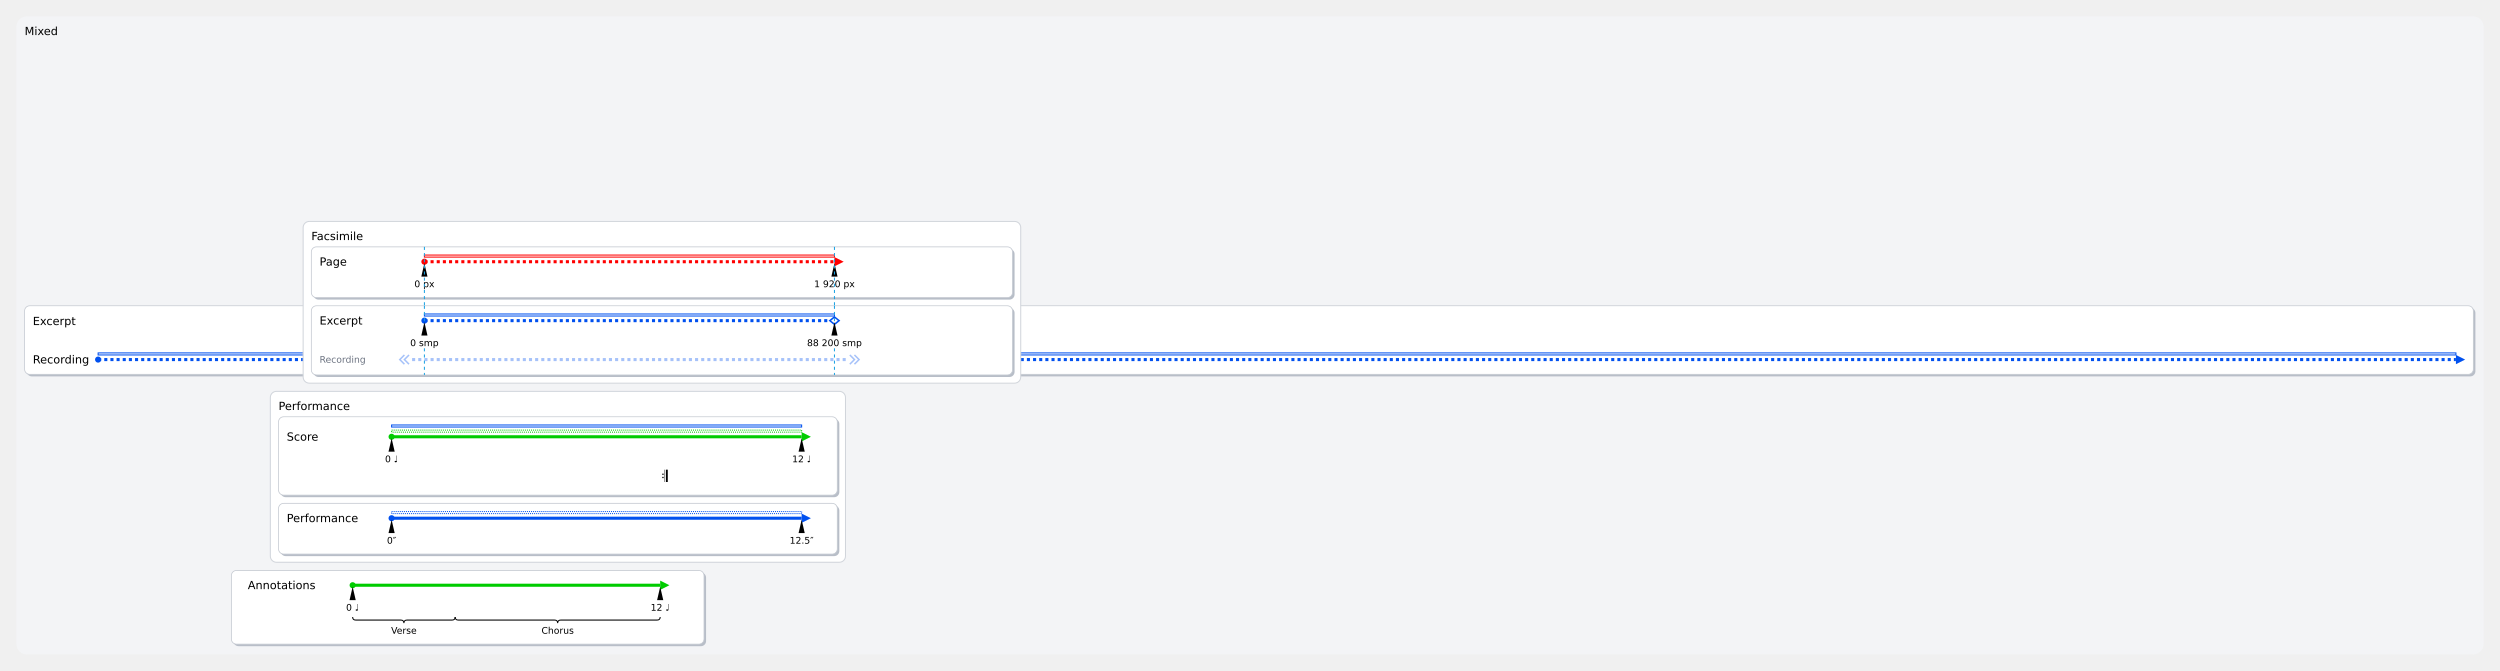
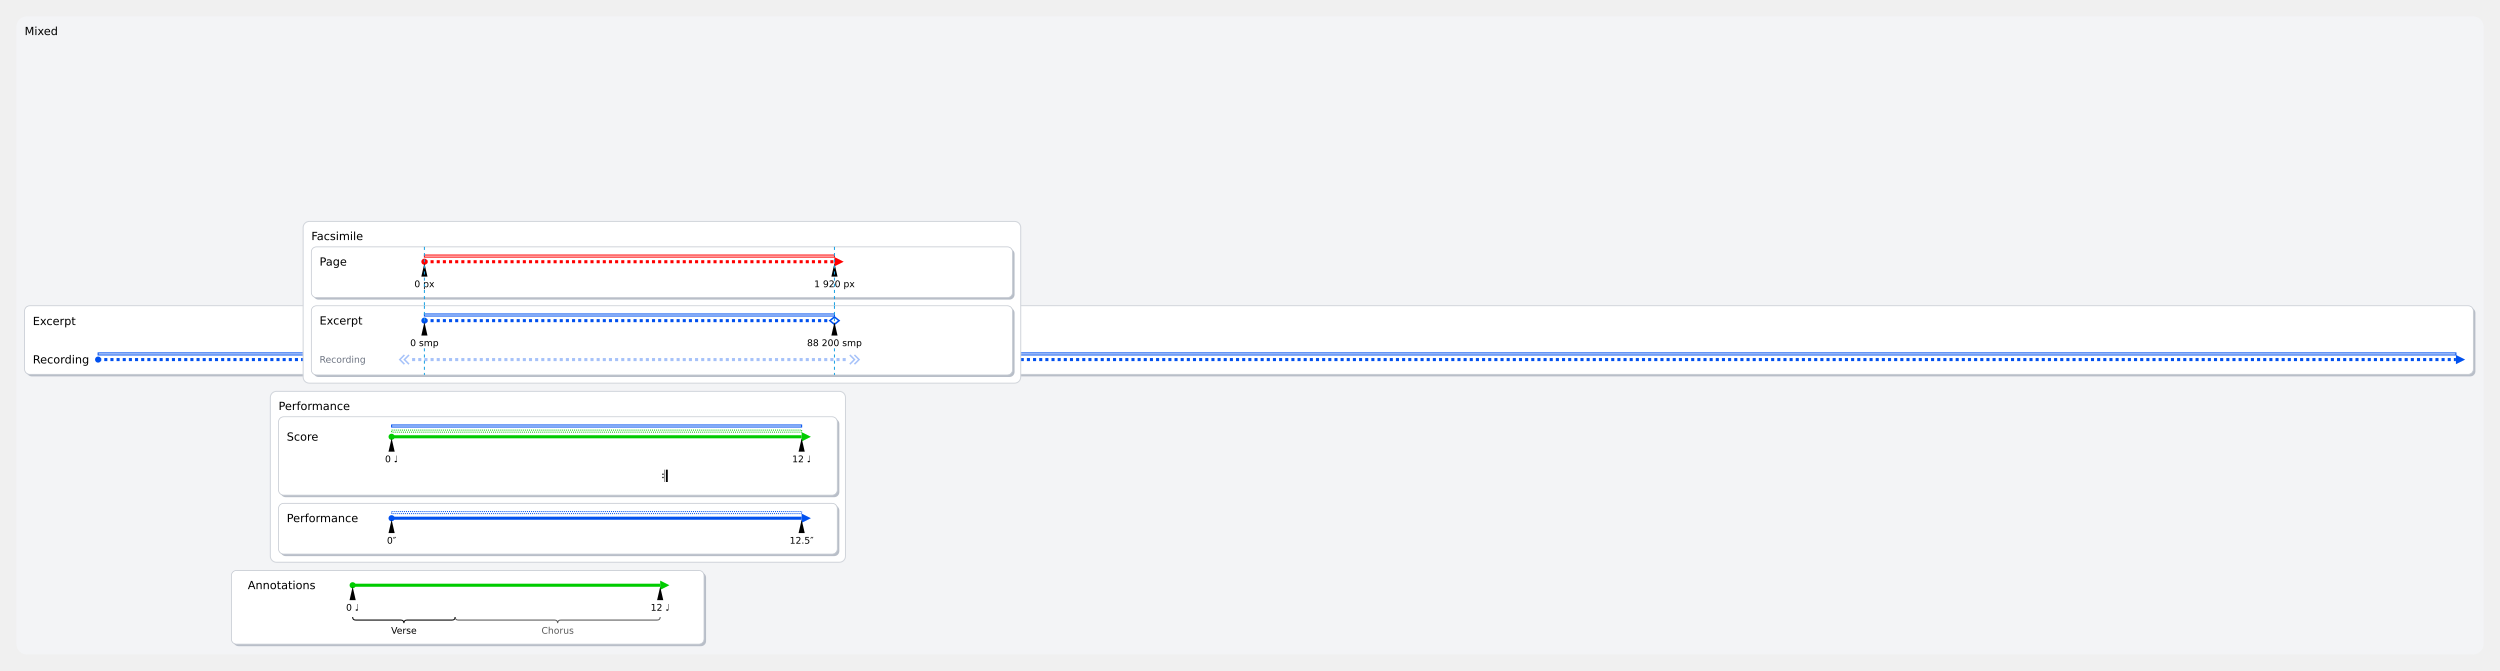
<svg xmlns="http://www.w3.org/2000/svg" width="2438.704" height="654.34" viewBox="0 0 2438.704 654.34" font-family="DejaVu Sans, Noto Music" text-rendering="geometricPrecision" style="font-kerning:none;font-variant-ligatures:none">
  <g transform="translate(16 16)">
    <rect x="0" y="0" width="2406.704" height="622.34" rx="10" fill="#F3F4F6" />
    <text data-part="name" x="8" y="18.21" text-anchor="start" font-size="11" fill="#000000">Mixed</text>
    <rect data-id="recording" data-part="card" x="10" y="284.281" width="2388.704" height="66.879" rx="5" fill="#B8BEC8" />
    <rect data-id="recording" data-part="card" x="8" y="282.281" width="2388.704" height="66.879" rx="5" fill="#FFFFFF" stroke="#C4C9D1" stroke-width="0.75" />
    <polygon data-id="cmap_5" points="79.704,328.258 2379.704,328.258 2379.704,330.258 79.704,330.258" fill="none" stroke="#0050EF" stroke-width="1" />
    <polygon data-id="cmap_6" points="397.995,290.781 797.995,290.781 797.995,292.781 397.995,292.781" fill="none" stroke="#0050EF" stroke-width="1" />
    <line data-id="recording" x1="79.704" y1="334.758" x2="2379.704" y2="334.758" stroke="#0050EF" stroke-width="3" stroke-dasharray="3 3" />
    <circle data-id="recording" cx="79.704" cy="334.758" r="3" fill="#0050EF" />
    <polygon data-id="recording" points="2388.704,334.758 2379.704,330.258 2379.704,339.258" fill="#0050EF" />
    <line data-id="excerpt" x1="397.995" y1="297.281" x2="793.495" y2="297.281" stroke="#0050EF" stroke-width="3" stroke-dasharray="3 3" />
    <circle data-id="excerpt" cx="397.995" cy="297.281" r="3" fill="#0050EF" />
    <polygon data-id="excerpt" points="793.495,297.281 797.995,293.681 802.495,297.281 797.995,300.881" fill="none" stroke="#0050EF" stroke-width="1.5" />
    <polygon data-id="timestamp_3" points="397.995,298.781 394.995,311.781 400.995,311.781" fill="#000000" />
    <polygon data-id="timestamp_4" points="797.995,298.781 794.995,311.781 800.995,311.781" fill="#000000" />
    <text data-id="excerpt" data-part="name" x="16" y="301.089" text-anchor="start" font-size="11" fill="#000000">Excerpt</text>
    <text data-id="recording" data-part="name" x="16" y="338.566" text-anchor="start" font-size="11" fill="#000000">Recording</text>
    <text data-id="timestamp_3" data-part="coordinate" x="397.995" y="322.135" text-anchor="middle" font-size="9" fill="#000000">0 smp</text>
    <text data-id="timestamp_4" data-part="coordinate" x="797.995" y="322.135" text-anchor="middle" font-size="9" fill="#000000">88 200 smp</text>
    <line data-id="timestamp_3" data-part="line" x1="397.995" y1="282.281" x2="397.995" y2="298.781" stroke="#1BA1E2" stroke-width="1" stroke-dasharray="3 3" />
    <line data-id="timestamp_3" data-part="line" x1="397.995" y1="324.258" x2="397.995" y2="349.16" stroke="#1BA1E2" stroke-width="1" stroke-dasharray="3 3" />
    <line data-id="timestamp_4" data-part="line" x1="797.995" y1="282.281" x2="797.995" y2="298.781" stroke="#1BA1E2" stroke-width="1" stroke-dasharray="3 3" />
    <line data-id="timestamp_4" data-part="line" x1="797.995" y1="324.258" x2="797.995" y2="349.16" stroke="#1BA1E2" stroke-width="1" stroke-dasharray="3 3" />
    <rect data-id="group_2" x="279.704" y="200" width="700" height="157.758" rx="6" fill="#FFFFFF" stroke="#D1D5DB" stroke-width="1" />
    <text data-id="group_2" data-part="name" x="287.704" y="218.21" text-anchor="start" font-size="11" fill="#000000">Facsimile</text>
    <rect data-id="page" data-part="card" x="289.704" y="226.805" width="684" height="49.477" rx="5" fill="#B8BEC8" />
    <rect data-id="page" data-part="card" x="287.704" y="224.805" width="684" height="49.477" rx="5" fill="#FFFFFF" stroke="#C4C9D1" stroke-width="0.75" />
    <polygon data-id="cmap_4" points="397.995,232.805 797.995,232.805 797.995,234.805 397.995,234.805" fill="none" stroke="#FF0000" stroke-width="1" />
    <line data-id="page" x1="397.995" y1="239.305" x2="797.995" y2="239.305" stroke="#FF0000" stroke-width="3" stroke-dasharray="3 3" />
    <circle data-id="page" cx="397.995" cy="239.305" r="3" fill="#FF0000" />
    <polygon data-id="page" points="806.995,239.305 797.995,234.805 797.995,243.805" fill="#FF0000" />
    <polygon data-id="timestamp_5" points="397.995,240.805 394.995,253.805 400.995,253.805" fill="#000000" />
    <polygon data-id="timestamp_6" points="797.995,240.805 794.995,253.805 800.995,253.805" fill="#000000" />
    <text data-id="page" data-part="name" x="295.704" y="243.113" text-anchor="start" font-size="11" fill="#000000">Page</text>
    <text data-id="timestamp_5" data-part="coordinate" x="397.995" y="264.159" text-anchor="middle" font-size="9" fill="#000000">0 px</text>
    <text data-id="timestamp_6" data-part="coordinate" x="797.995" y="264.159" text-anchor="middle" font-size="9" fill="#000000">1 920 px</text>
    <rect data-id="excerpt" data-part="card" x="289.704" y="284.281" width="684" height="67.477" rx="5" fill="#B8BEC8" />
    <rect data-id="excerpt" data-part="card" x="287.704" y="282.281" width="684" height="67.477" rx="5" fill="#FFFFFF" stroke="#C4C9D1" stroke-width="0.75" />
    <polygon data-id="cmap_6" points="397.995,290.281 797.995,290.281 797.995,292.281 397.995,292.281" fill="none" stroke="#0050EF" stroke-width="1" />
    <line data-id="recording" x1="385.995" y1="334.758" x2="809.995" y2="334.758" stroke="#0050EF" stroke-width="3" stroke-dasharray="3 3" opacity="0.35" />
    <polyline data-id="recording" points="382.995,330.258 378.495,334.758 382.995,339.258" fill="none" stroke="#0050EF" stroke-width="1.5" opacity="0.35" />
    <polyline data-id="recording" points="378.495,330.258 373.995,334.758 378.495,339.258" fill="none" stroke="#0050EF" stroke-width="1.5" opacity="0.35" />
    <polyline data-id="recording" points="812.995,330.258 817.495,334.758 812.995,339.258" fill="none" stroke="#0050EF" stroke-width="1.5" opacity="0.35" />
    <polyline data-id="recording" points="817.495,330.258 821.995,334.758 817.495,339.258" fill="none" stroke="#0050EF" stroke-width="1.5" opacity="0.35" />
    <line data-id="excerpt" x1="397.995" y1="296.781" x2="793.495" y2="296.781" stroke="#0050EF" stroke-width="3" stroke-dasharray="3 3" />
    <circle data-id="excerpt" cx="397.995" cy="296.781" r="3" fill="#0050EF" />
    <polygon data-id="excerpt" points="793.495,296.781 797.995,293.181 802.495,296.781 797.995,300.381" fill="none" stroke="#0050EF" stroke-width="1.5" />
    <polygon data-id="timestamp_3" points="397.995,298.281 394.995,311.281 400.995,311.281" fill="#000000" />
    <polygon data-id="timestamp_4" points="797.995,298.281 794.995,311.281 800.995,311.281" fill="#000000" />
    <text data-id="recording" data-part="name" x="295.704" y="337.873" text-anchor="start" font-size="9" fill="#6B7280">Recording</text>
    <text data-id="excerpt" data-part="name" x="295.704" y="300.589" text-anchor="start" font-size="11" fill="#000000">Excerpt</text>
    <text data-id="timestamp_3" data-part="coordinate" x="397.995" y="321.635" text-anchor="middle" font-size="9" fill="#000000">0 smp</text>
    <text data-id="timestamp_4" data-part="coordinate" x="797.995" y="321.635" text-anchor="middle" font-size="9" fill="#000000">88 200 smp</text>
    <line data-id="timestamp_3" data-part="line" x1="397.995" y1="282.281" x2="397.995" y2="298.281" stroke="#1BA1E2" stroke-width="1" stroke-dasharray="3 3" />
    <line data-id="timestamp_3" data-part="line" x1="397.995" y1="323.758" x2="397.995" y2="349.758" stroke="#1BA1E2" stroke-width="1" stroke-dasharray="3 3" />
    <line data-id="timestamp_4" data-part="line" x1="797.995" y1="282.281" x2="797.995" y2="298.281" stroke="#1BA1E2" stroke-width="1" stroke-dasharray="3 3" />
    <line data-id="timestamp_4" data-part="line" x1="797.995" y1="323.758" x2="797.995" y2="349.758" stroke="#1BA1E2" stroke-width="1" stroke-dasharray="3 3" />
    <rect data-id="group_1" x="247.704" y="365.758" width="561.052" height="166.727" rx="6" fill="#FFFFFF" stroke="#D1D5DB" stroke-width="1" />
    <text data-id="group_1" data-part="name" x="255.704" y="383.968" text-anchor="start" font-size="11" fill="#000000">Performance</text>
    <rect data-id="score" data-part="card" x="257.704" y="392.562" width="545.052" height="76.445" rx="5" fill="#B8BEC8" />
    <rect data-id="score" data-part="card" x="255.704" y="390.562" width="545.052" height="76.445" rx="5" fill="#FFFFFF" stroke="#C4C9D1" stroke-width="0.75" />
    <polygon data-id="cmap_1" points="365.995,403.562 765.995,403.562 765.995,405.562 365.995,405.562" fill="none" stroke="#00CC00" stroke-width="1" stroke-dasharray="1 1" />
    <polygon data-id="cmap_2" points="365.995,398.562 765.995,398.562 765.995,400.562 365.995,400.562" fill="none" stroke="#0050EF" stroke-width="1" />
    <line data-id="score" x1="365.995" y1="410.062" x2="765.995" y2="410.062" stroke="#00CC00" stroke-width="3" />
    <circle data-id="score" cx="365.995" cy="410.062" r="3" fill="#00CC00" />
    <polygon data-id="score" points="774.995,410.062 765.995,405.562 765.995,414.562" fill="#00CC00" />
    <polygon data-id="timestamp_9" points="365.995,411.562 362.995,424.562 368.995,424.562" fill="#000000" />
    <polygon data-id="timestamp_10" points="765.995,411.562 762.995,424.562 768.995,424.562" fill="#000000" />
    <text data-id="score" data-part="name" x="263.704" y="413.871" text-anchor="start" font-size="11" fill="#000000">Score</text>
    <text data-id="timestamp_9" data-part="coordinate" x="365.995" y="434.916" text-anchor="middle" font-size="9" fill="#000000">0 ♩</text>
    <text data-id="timestamp_10" data-part="coordinate" x="765.995" y="434.916" text-anchor="middle" font-size="9" fill="#000000">12 ♩</text>
    <text data-id="jump_1" data-part="symbol" x="632.662" y="454.178" text-anchor="middle" font-size="12" fill="#000000">𝄇</text>
    <rect data-id="performance" data-part="card" x="257.704" y="477.008" width="545.052" height="49.477" rx="5" fill="#B8BEC8" />
    <rect data-id="performance" data-part="card" x="255.704" y="475.008" width="545.052" height="49.477" rx="5" fill="#FFFFFF" stroke="#C4C9D1" stroke-width="0.75" />
    <polygon data-id="cmap_3" points="365.995,483.008 765.995,483.008 765.995,485.008 365.995,485.008" fill="none" stroke="#0050EF" stroke-width="1" stroke-dasharray="1 1" />
    <line data-id="performance" x1="365.995" y1="489.508" x2="765.995" y2="489.508" stroke="#0050EF" stroke-width="3" />
    <circle data-id="performance" cx="365.995" cy="489.508" r="3" fill="#0050EF" />
    <polygon data-id="performance" points="774.995,489.508 765.995,485.008 765.995,494.008" fill="#0050EF" />
    <polygon data-id="timestamp_7" points="365.995,491.008 362.995,504.008 368.995,504.008" fill="#000000" />
    <polygon data-id="timestamp_8" points="765.995,491.008 762.995,504.008 768.995,504.008" fill="#000000" />
    <text data-id="performance" data-part="name" x="263.704" y="493.316" text-anchor="start" font-size="11" fill="#000000">Performance</text>
    <text data-id="timestamp_7" data-part="coordinate" x="365.995" y="514.362" text-anchor="middle" font-size="9" fill="#000000">0″</text>
    <text data-id="timestamp_8" data-part="coordinate" x="765.995" y="514.362" text-anchor="middle" font-size="9" fill="#000000">12.5″</text>
    <rect data-id="annotations" data-part="card" x="211.704" y="542.484" width="461.052" height="71.856" rx="5" fill="#B8BEC8" />
    <rect data-id="annotations" data-part="card" x="209.704" y="540.484" width="461.052" height="71.856" rx="5" fill="#FFFFFF" stroke="#C4C9D1" stroke-width="0.75" />
    <path data-id="region_1" d="M327.995 585.863Q327.995 588.863 330.995 588.863L374.995 588.863Q377.995 588.863 377.995 591.863Q377.995 588.863 380.995 588.863L424.995 588.863Q427.995 588.863 427.995 585.863" fill="none" stroke="#000000" stroke-width="1" />
-     <path data-id="region_2" d="M427.995 585.863Q427.995 588.863 430.995 588.863L524.995 588.863Q527.995 588.863 527.995 591.863Q527.995 588.863 530.995 588.863L624.995 588.863Q627.995 588.863 627.995 585.863" fill="none" stroke="#000000" stroke-width="1" />
+     <path data-id="region_2" d="M427.995 585.863Q427.995 588.863 430.995 588.863L524.995 588.863Q527.995 588.863 527.995 591.863Q527.995 588.863 530.995 588.863L624.995 588.863Q627.995 588.863 627.995 585.863" fill="none" stroke="#595959" stroke-width="1" />
    <line data-id="annotations" x1="327.995" y1="554.887" x2="627.995" y2="554.887" stroke="#00CC00" stroke-width="3" />
    <circle data-id="annotations" cx="327.995" cy="554.887" r="3" fill="#00CC00" />
    <polygon data-id="annotations" points="636.995,554.887 627.995,550.387 627.995,559.387" fill="#00CC00" />
    <polygon data-id="timestamp_1" points="327.995,556.387 324.995,569.387 330.995,569.387" fill="#000000" />
    <polygon data-id="timestamp_2" points="627.995,556.387 624.995,569.387 630.995,569.387" fill="#000000" />
    <text data-id="annotations" data-part="name" x="225.704" y="558.695" text-anchor="start" font-size="11" fill="#000000">Annotations</text>
    <text data-id="timestamp_1" data-part="coordinate" x="327.995" y="579.741" text-anchor="middle" font-size="9" fill="#000000">0 ♩</text>
    <text data-id="timestamp_2" data-part="coordinate" x="627.995" y="579.741" text-anchor="middle" font-size="9" fill="#000000">12 ♩</text>
    <text data-id="region_1" data-part="label" x="377.995" y="602.217" text-anchor="middle" font-size="9" fill="#000000">Verse</text>
-     <text data-id="region_2" data-part="label" x="527.995" y="602.217" text-anchor="middle" font-size="9" fill="#000000">Chorus</text>
+     <text data-id="region_2" data-part="label" x="527.995" y="602.217" text-anchor="middle" font-size="9" fill="#595959">Chorus</text>
    <line data-id="timestamp_3" data-part="line" x1="397.995" y1="224.805" x2="397.995" y2="282.281" stroke="#1BA1E2" stroke-width="1" stroke-dasharray="3 3" />
    <line data-id="timestamp_4" data-part="line" x1="797.995" y1="224.805" x2="797.995" y2="282.281" stroke="#1BA1E2" stroke-width="1" stroke-dasharray="3 3" />
  </g>
</svg>
